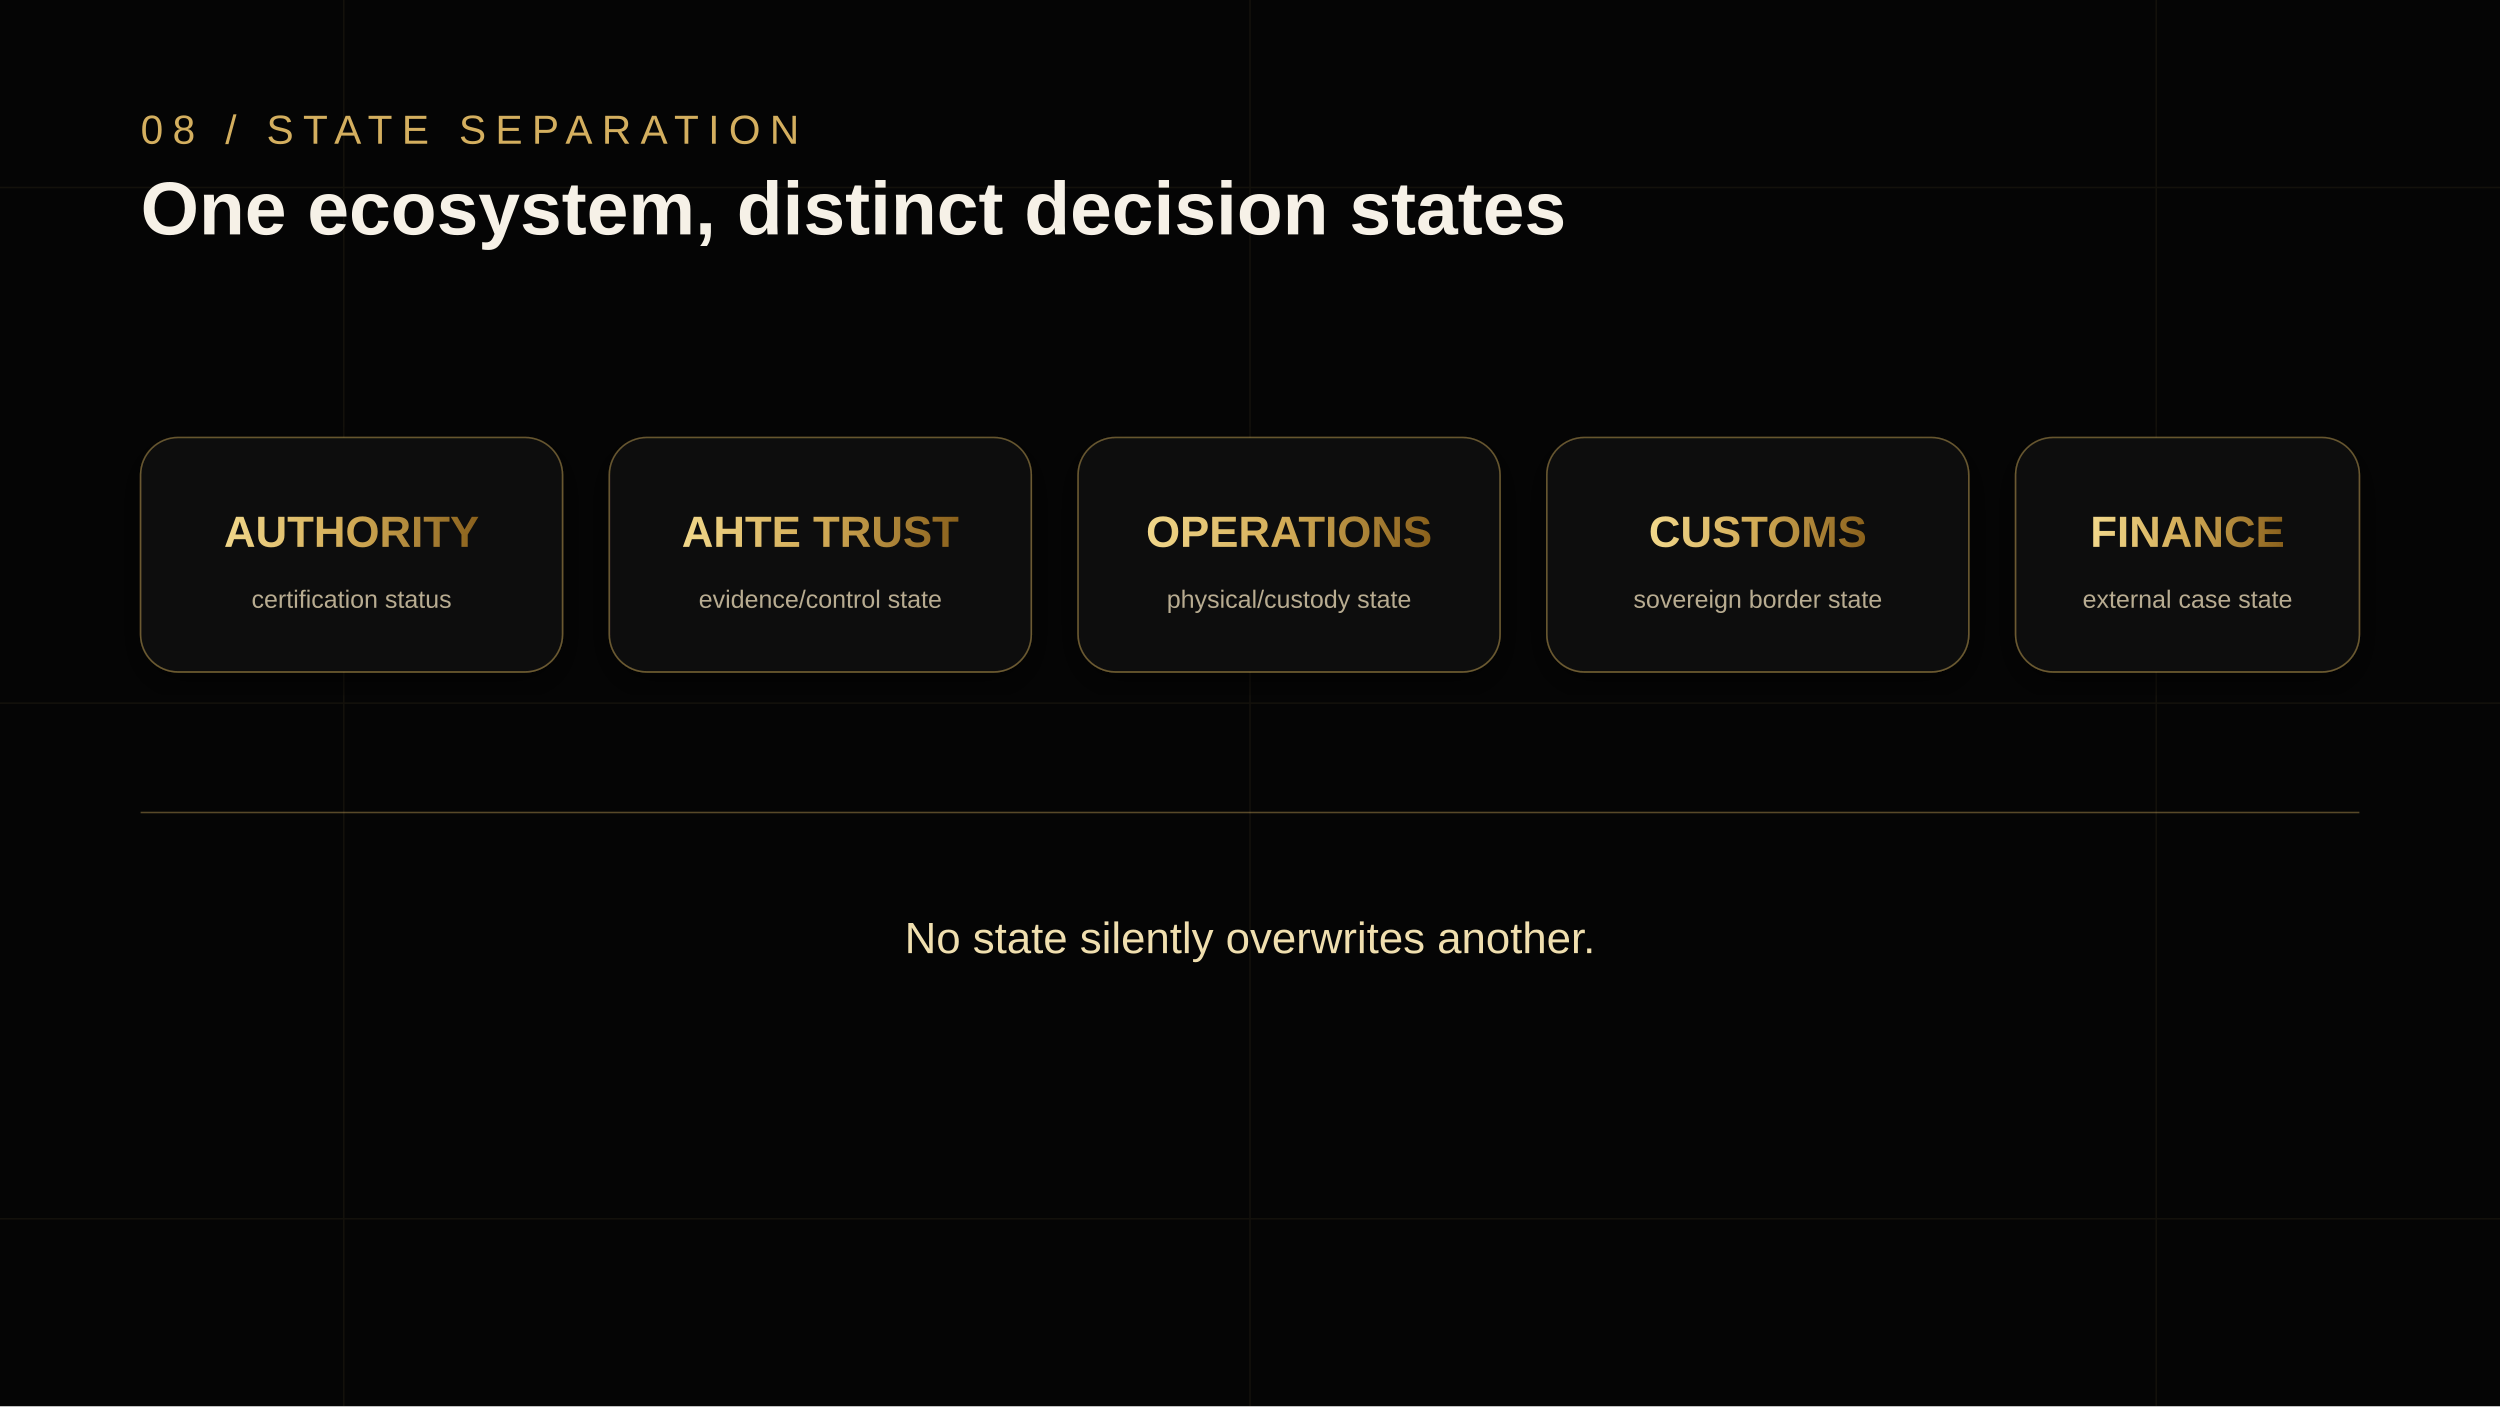
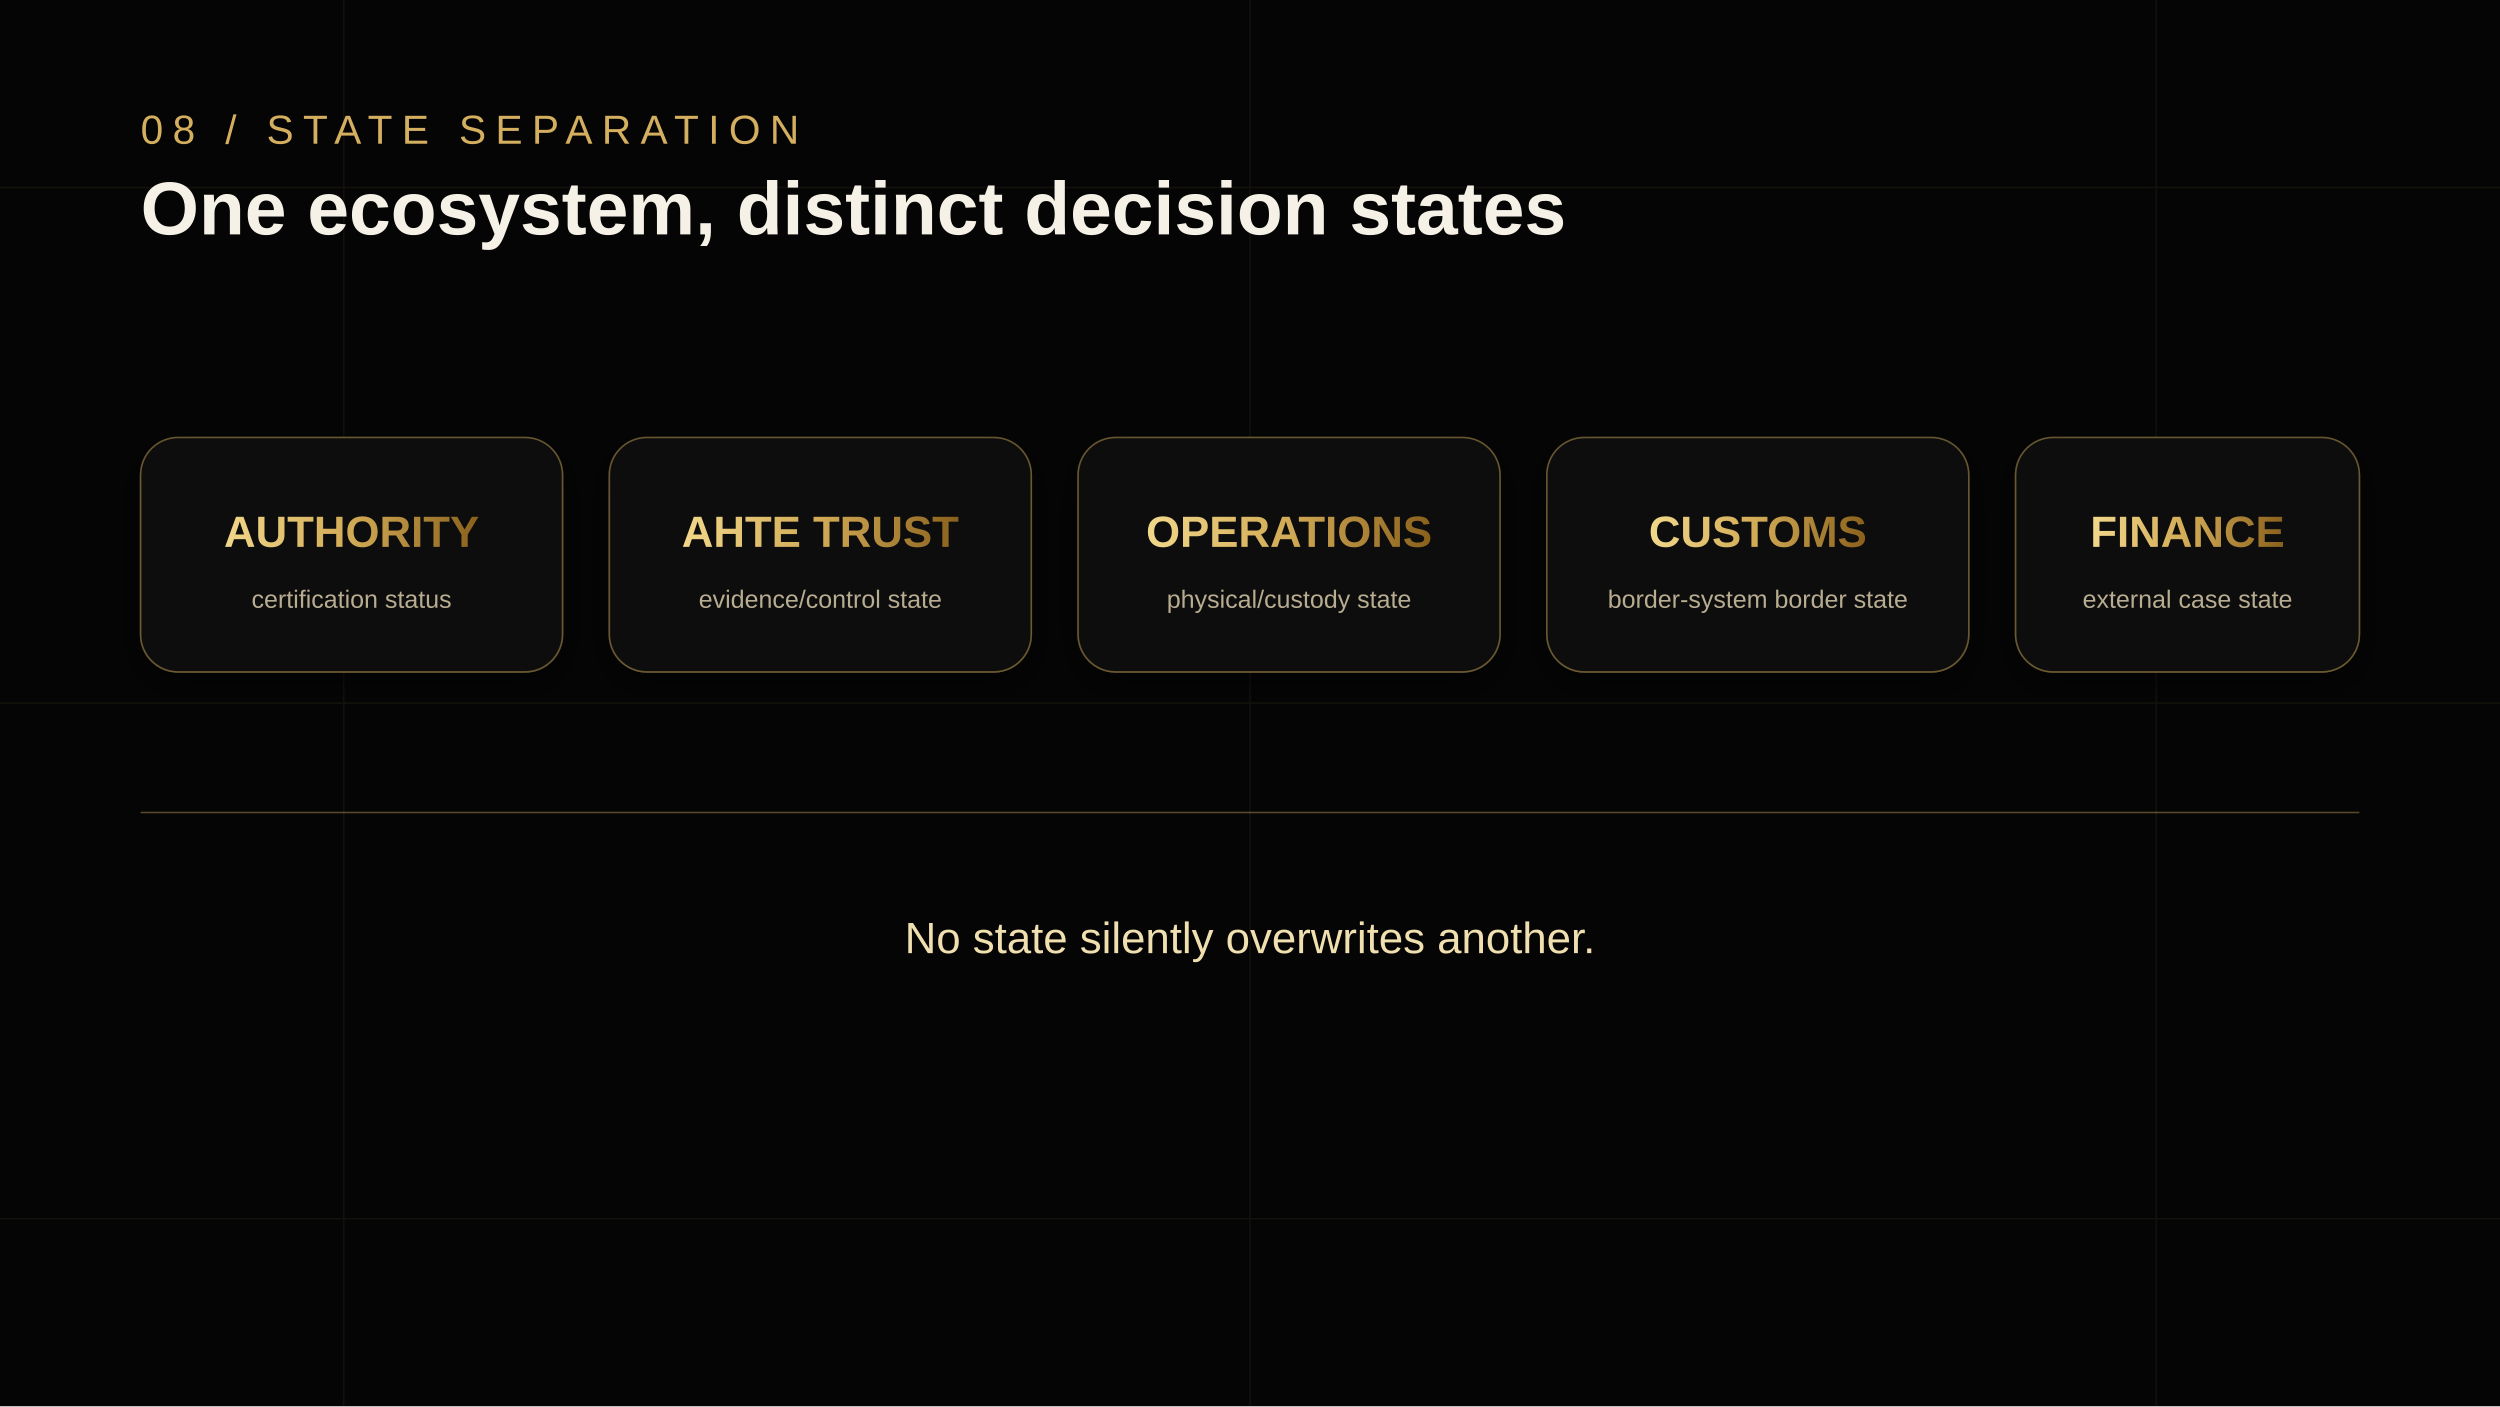
<svg xmlns="http://www.w3.org/2000/svg" viewBox="0 0 1600 900">
  <defs>
    <linearGradient id="g" x1="0" x2="1">
      <stop stop-color="#f1d78a" />
      <stop offset=".5" stop-color="#d1aa55" />
      <stop offset="1" stop-color="#8a611d" />
    </linearGradient>
    <filter id="s">
      <feDropShadow dx="0" dy="8" stdDeviation="12" flood-color="#000" flood-opacity=".55" />
    </filter>
  </defs>
  <rect width="1600" height="900" fill="#050505" />
  <path d="M0 120H1600M0 450H1600M0 780H1600M220 0V900M800 0V900M1380 0V900" stroke="#d4af5f" opacity=".07" />
  <g font-family="Arial,sans-serif" fill="#f6f1e7">
    <text x="90" y="92" font-size="26" letter-spacing="6" fill="#d4af5f">08 / STATE SEPARATION</text>
    <text x="90" y="150" font-size="48" font-weight="700">One ecosystem, distinct decision states</text>
    <g filter="url(#s)">
      <rect x="90" y="280" width="270" height="150" rx="24" fill="#0d0d0d" stroke="#d4af5f" stroke-opacity=".45" />
      <text x="225" y="350" text-anchor="middle" font-size="28" font-weight="700" fill="url(#g)">AUTHORITY</text>
      <text x="225" y="389" text-anchor="middle" font-size="16" fill="#b8ac91">certification status</text>
    </g>
    <g filter="url(#s)">
      <rect x="390" y="280" width="270" height="150" rx="24" fill="#0d0d0d" stroke="#d4af5f" stroke-opacity=".45" />
      <text x="525" y="350" text-anchor="middle" font-size="28" font-weight="700" fill="url(#g)">AHTE TRUST</text>
      <text x="525" y="389" text-anchor="middle" font-size="16" fill="#b8ac91">evidence/control state</text>
    </g>
    <g filter="url(#s)">
      <rect x="690" y="280" width="270" height="150" rx="24" fill="#0d0d0d" stroke="#d4af5f" stroke-opacity=".45" />
      <text x="825" y="350" text-anchor="middle" font-size="28" font-weight="700" fill="url(#g)">OPERATIONS</text>
      <text x="825" y="389" text-anchor="middle" font-size="16" fill="#b8ac91">physical/custody state</text>
    </g>
    <g filter="url(#s)">
      <rect x="990" y="280" width="270" height="150" rx="24" fill="#0d0d0d" stroke="#d4af5f" stroke-opacity=".45" />
      <text x="1125" y="350" text-anchor="middle" font-size="28" font-weight="700" fill="url(#g)">CUSTOMS</text>
-       <text x="1125" y="389" text-anchor="middle" font-size="16" fill="#b8ac91">sovereign border state</text>
+       <text x="1125" y="389" text-anchor="middle" font-size="16" fill="#b8ac91">border-system border state</text>
    </g>
    <g filter="url(#s)">
      <rect x="1290" y="280" width="220" height="150" rx="24" fill="#0d0d0d" stroke="#d4af5f" stroke-opacity=".45" />
      <text x="1400" y="350" text-anchor="middle" font-size="28" font-weight="700" fill="url(#g)">FINANCE</text>
      <text x="1400" y="389" text-anchor="middle" font-size="16" fill="#b8ac91">external case state</text>
    </g>
    <path d="M90 520H1510" stroke="#d4af5f" opacity=".4" />
    <text x="800" y="610" text-anchor="middle" font-size="28" fill="#f0dfaf">No state silently overwrites another.</text>
  </g>
</svg>
